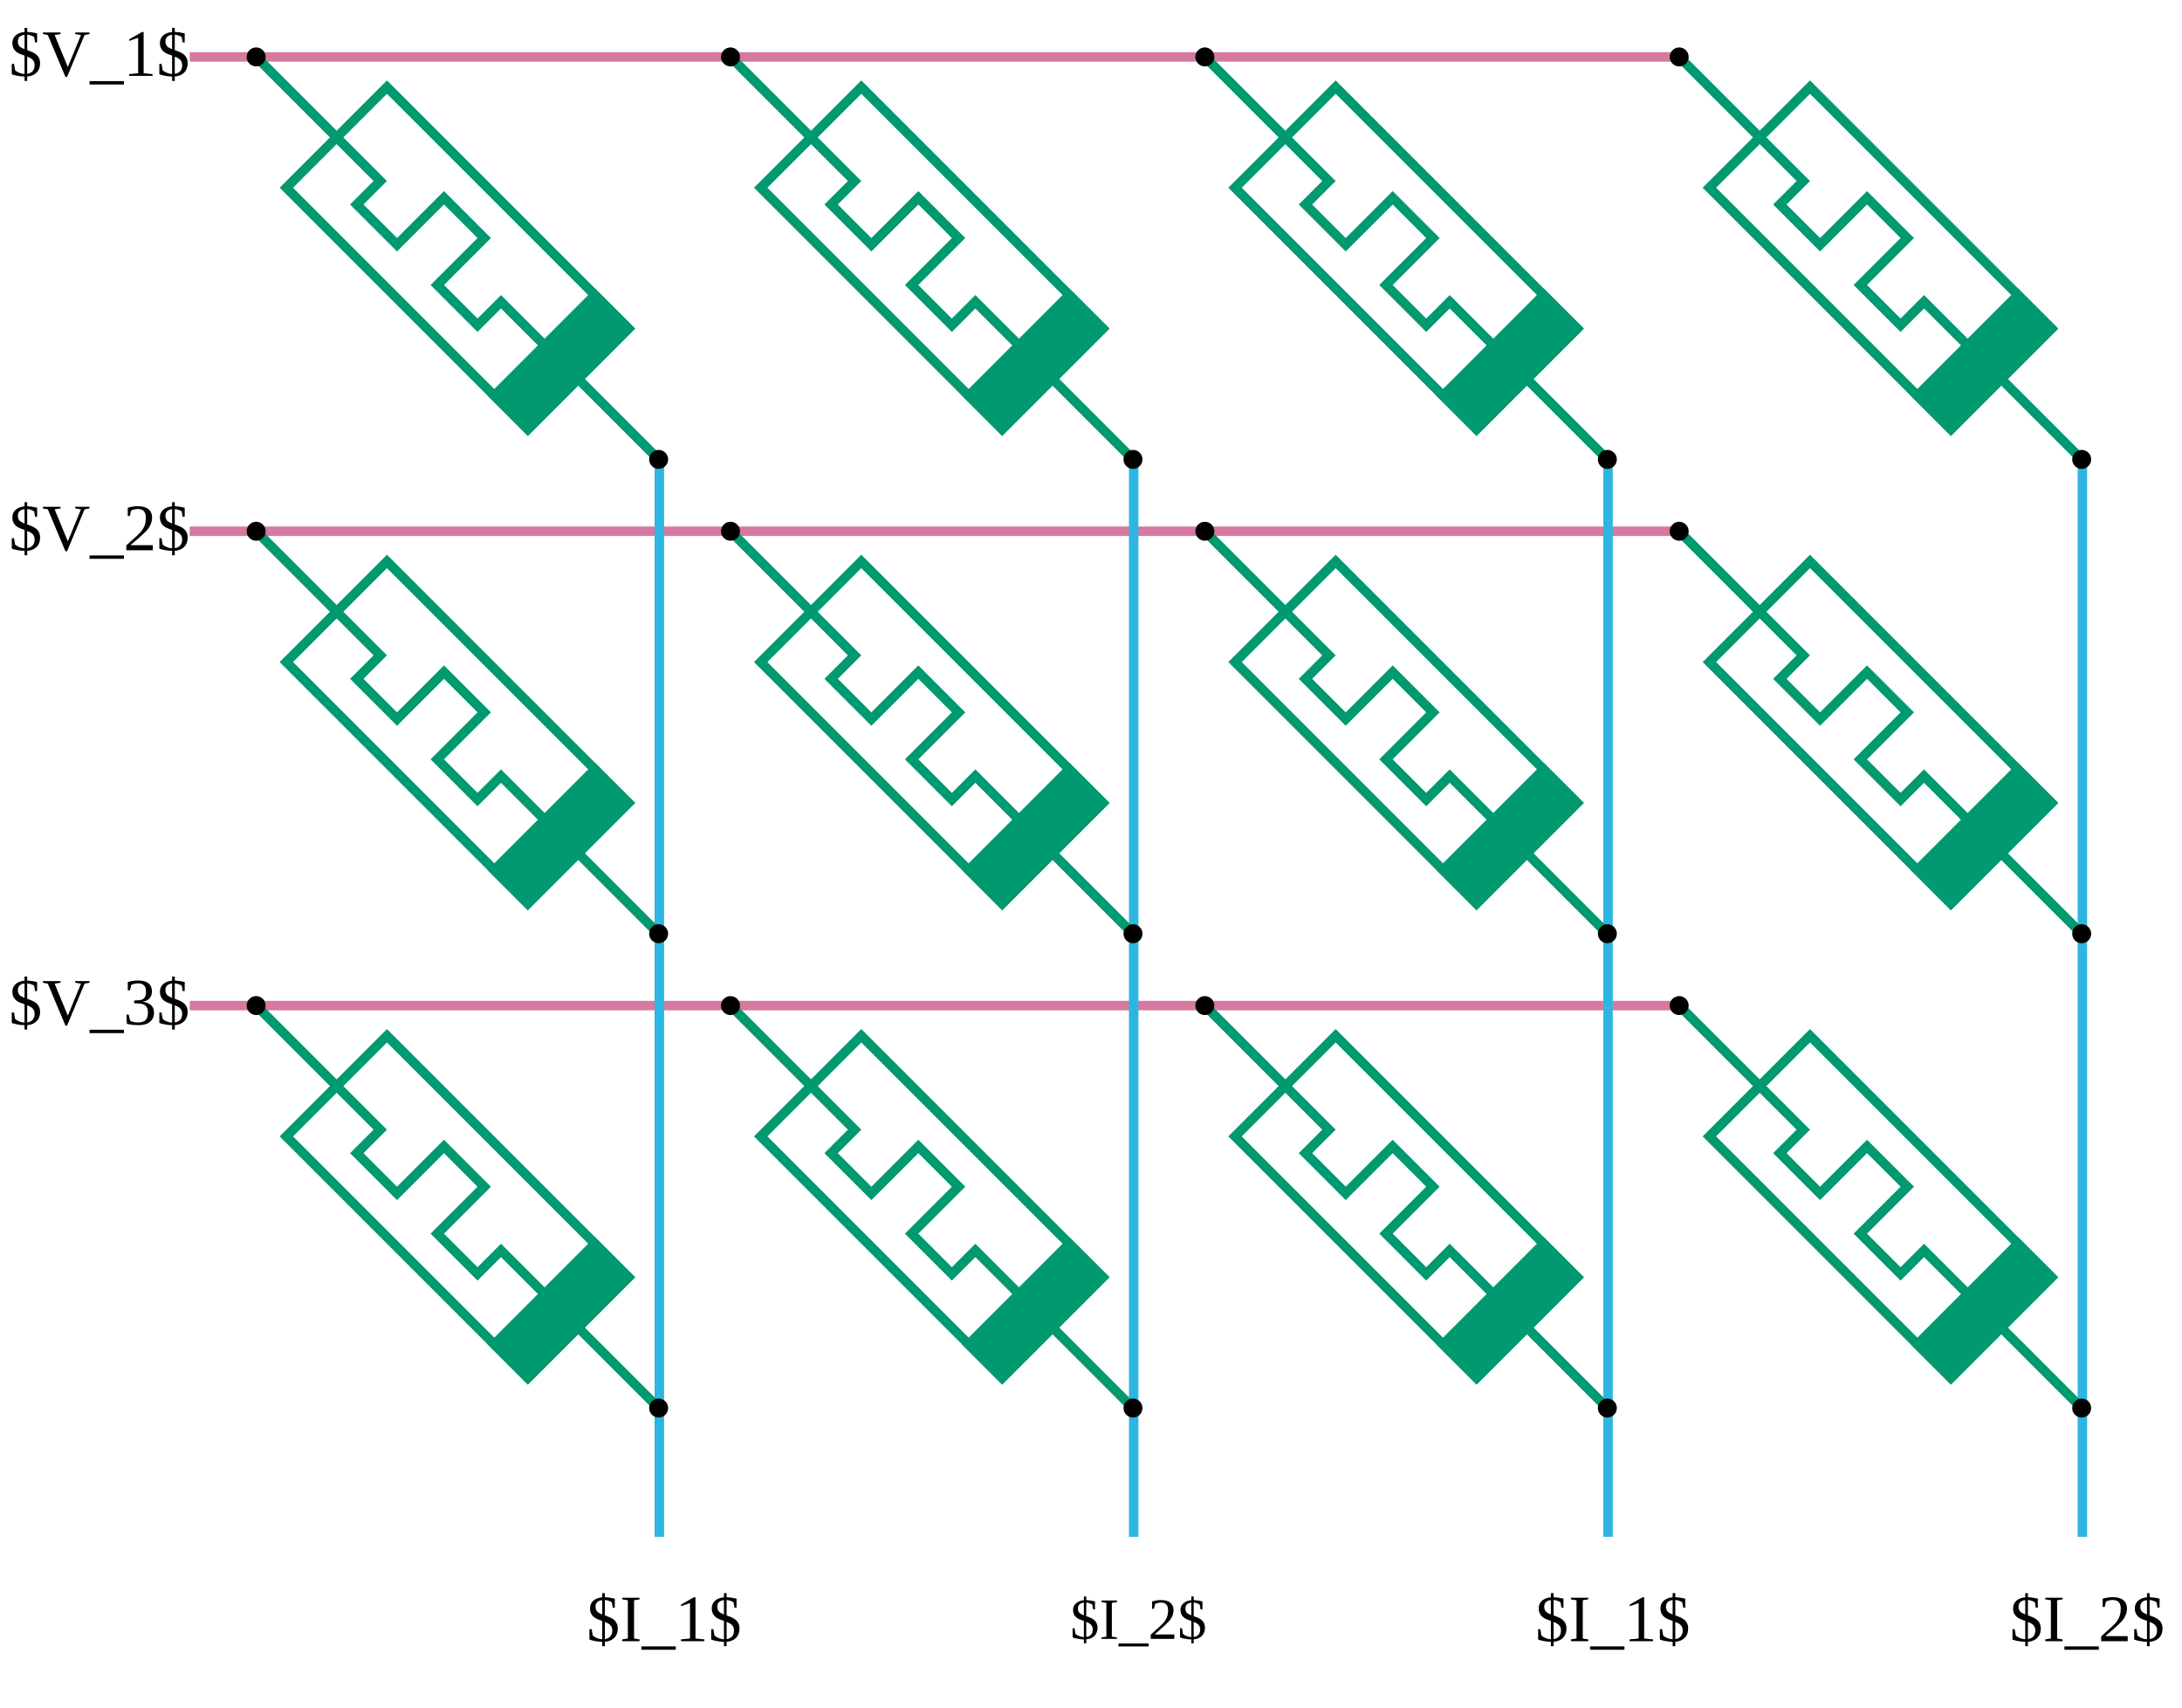
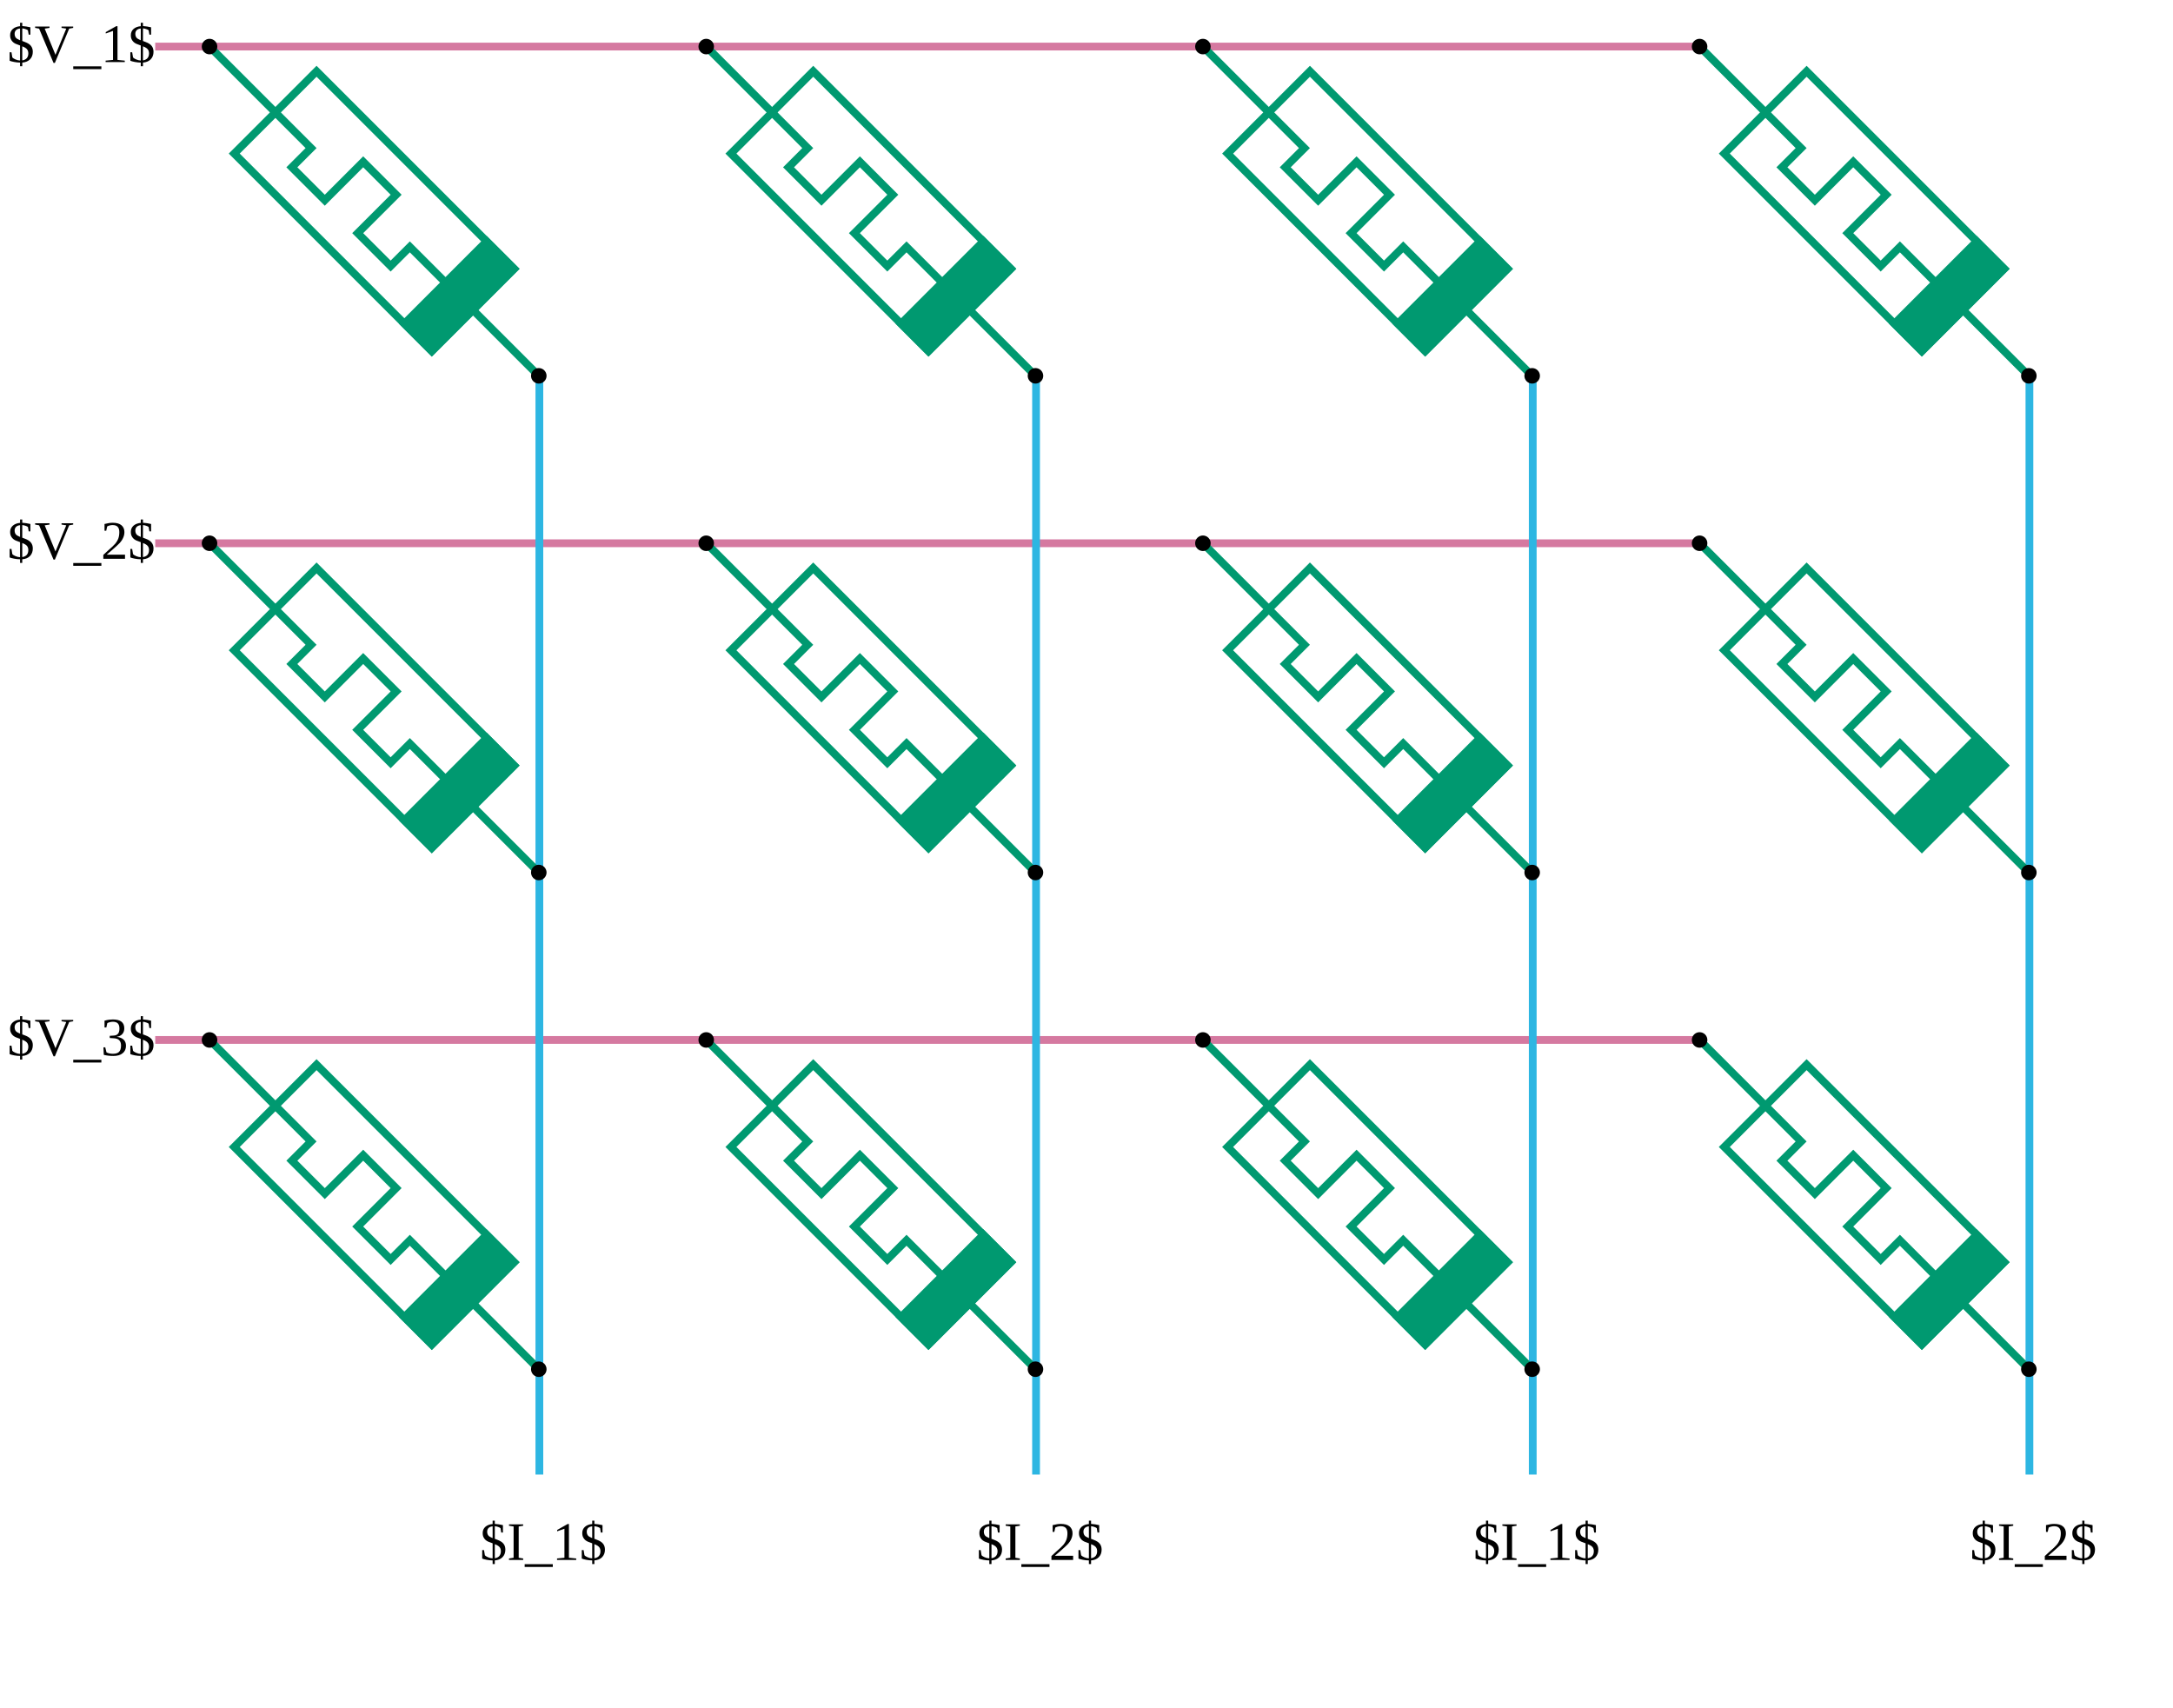
- <svg xmlns="http://www.w3.org/2000/svg" xmlns:xlink="http://www.w3.org/1999/xlink" height="180" version="1.1" viewBox="0 0 230 180" width="230" id="svg708" xml:space="preserve">
+ <svg xmlns="http://www.w3.org/2000/svg" xmlns:xlink="http://www.w3.org/1999/xlink" height="220" version="1.1" viewBox="0 0 280 220" width="280" id="svg708" xml:space="preserve">
  <defs id="defs585">
    <symbol id="memristor" width="64" height="16" refY="50%">
      <g id="g27">
        <path d="m 14,8 h 6.5 v 3.5 h 6 v -7 h 6 v 7 h 6 V 8 H 45" id="center" stroke="currentColor" fill="none" />
        <rect stroke="currentColor" fill="currentColor" id="inter" width="5" x="45" y="0.5" height="15" />
        <rect stroke="currentColor" fill="none" id="outer" width="36" height="15" x="14" y="0.5" />
        <line x1="2" x2="14" y1="8" y2="8" stroke="currentColor" id="line25" />
        <line x1="50" x2="62" y1="8" y2="8" stroke="currentColor" id="line26" />
        <circle fill="#000000" id="circle26" class="pin" cx="2" cy="8" r="1" />
        <circle fill="#000000" class="pin" id="circle27" cx="62" cy="8" r="1" />
      </g>
    </symbol>
  </defs>
  <style id="style6" />
  <g id="voltLines" color="#d579a0">
    <text stroke="none" fill="#000000" font-size="7px" x="20" y="8" id="textV1" text-anchor="end">$V_1$</text>
-     <text stroke="none" fill="#000000" font-size="7px" x="20" y="58" id="textV2" text-anchor="end">$V_2$</text>
-     <text stroke="none" fill="#000000" font-size="7px" x="20" y="108" id="textV3" text-anchor="end">$V_3$</text>
-     <line x1="20" y1="6" x2="177" y2="6" stroke="currentColor" id="V1" />
-     <line x1="20" y1="56" x2="177" y2="56" stroke="currentColor" id="V2" />
-     <line x1="20" y1="106" x2="177" y2="106" stroke="currentColor" id="V3" />
+     <text stroke="none" fill="#000000" font-size="7px" x="20" y="72" id="textV2" text-anchor="end">$V_2$</text>
+     <text stroke="none" fill="#000000" font-size="7px" x="20" y="136" id="textV3" text-anchor="end">$V_3$</text>
+     <line x1="20" y1="6" x2="219" y2="6" stroke="currentColor" id="V1" />
+     <line x1="20" y1="70" x2="219" y2="70" stroke="currentColor" id="V2" />
+     <line x1="20" y1="134" x2="219" y2="134" stroke="currentColor" id="V3" />
  </g>
  <g id="currentLines" color="#2db6e2">
-     <line x1="69.5" y1="48" x2="69.5" y2="162" stroke="currentColor" id="I1" />
-     <line x1="119.5" y1="48" x2="119.5" y2="162" stroke="currentColor" id="I2" />
-     <line x1="169.5" y1="48" x2="169.5" y2="162" stroke="currentColor" id="I3" />
-     <line x1="219.5" y1="48" x2="219.5" y2="162" stroke="currentColor" id="I4" />
-     <text stroke="none" fill="#000000" font-size="7px" x="70" id="textI1" text-anchor="middle" y="173">$I_1$</text>
-     <text stroke="none" fill="#000000" font-size="6.177px" x="120.004" id="textI2" text-anchor="middle" y="172.756" style="stroke-width:1">$I_2$</text>
-     <text stroke="none" fill="#000000" font-size="7px" x="170" id="textI3" text-anchor="middle" y="173">$I_1$</text>
-     <text stroke="none" fill="#000000" font-size="7px" x="220" id="textI4" text-anchor="middle" y="173">$I_2$</text>
+     <line x1="69.5" y1="48" x2="69.5" y2="190" stroke="currentColor" id="I1" />
+     <line x1="133.5" y1="48" x2="133.5" y2="190" stroke="currentColor" id="I2" />
+     <line x1="197.5" y1="48" x2="197.5" y2="190" stroke="currentColor" id="I3" />
+     <line x1="261.5" y1="48" x2="261.5" y2="190" stroke="currentColor" id="I4" />
+     <text stroke="none" fill="#000000" font-size="7px" x="70" id="textI1" text-anchor="middle" y="201">$I_1$</text>
+     <text stroke="none" fill="#000000" font-size="7px" x="134" id="textI2" text-anchor="middle" y="201">$I_2$</text>
+     <text stroke="none" fill="#000000" font-size="7px" x="198" id="textI3" text-anchor="middle" y="201">$I_1$</text>
+     <text stroke="none" fill="#000000" font-size="7px" x="262" id="textI4" text-anchor="middle" y="201">$I_2$</text>
  </g>
  <g id="memristors" color="#009970">
    <use xlink:href="#memristor" x="0" y="0" id="1_1" transform="rotate(45,16.91421,37.17767)" />
-     <use xlink:href="#memristor" x="0" y="0" id="1_2" transform="rotate(45,41.91421,97.53301)" />
-     <use xlink:href="#memristor" x="0" y="0" id="1_3" transform="rotate(45,66.91421,157.8884)" />
-     <use xlink:href="#memristor" x="0" y="0" id="1_4" transform="rotate(45,91.91421,218.2437)" />
-     <use xlink:href="#memristor" x="0" y="0" id="2_1" transform="rotate(45,-43.44112,62.17767)" />
-     <use xlink:href="#memristor" x="0" y="0" id="2_2" transform="rotate(45,-18.44112,122.533)" />
-     <use xlink:href="#memristor" x="0" y="0" id="2_3" transform="rotate(45,6.558875,182.8884)" />
-     <use xlink:href="#memristor" x="0" y="0" id="2_4" transform="rotate(45,31.55888,243.2437)" />
-     <use xlink:href="#memristor" x="0" y="0" id="3_1" transform="rotate(45,-103.7965,87.17767)" />
-     <use xlink:href="#memristor" x="0" y="0" id="3_2" transform="rotate(45,-78.79646,147.533)" />
-     <use xlink:href="#memristor" x="0" y="0" id="3_3" transform="rotate(45,-53.79646,207.8884)" />
-     <use xlink:href="#memristor" x="0" y="0" id="3_4" transform="rotate(45,-28.79646,268.2437)" />
+     <use xlink:href="#memristor" x="0" y="0" id="1_2" transform="rotate(45,48.91421,114.4325)" />
+     <use xlink:href="#memristor" x="0" y="0" id="1_3" transform="rotate(45,80.91421,191.6873)" />
+     <use xlink:href="#memristor" x="0" y="0" id="1_4" transform="rotate(45,112.9142,268.9422)" />
+     <use xlink:href="#memristor" x="0" y="0" id="2_1" transform="rotate(45,-60.34062,69.17767)" />
+     <use xlink:href="#memristor" x="0" y="0" id="2_2" transform="rotate(45,-28.34062,146.4325)" />
+     <use xlink:href="#memristor" x="0" y="0" id="2_3" transform="rotate(45,3.659379,223.6873)" />
+     <use xlink:href="#memristor" x="0" y="0" id="2_4" transform="rotate(45,35.65938,300.9422)" />
+     <use xlink:href="#memristor" x="0" y="0" id="3_1" transform="rotate(45,-137.5955,101.1777)" />
+     <use xlink:href="#memristor" x="0" y="0" id="3_2" transform="rotate(45,-105.5955,178.4325)" />
+     <use xlink:href="#memristor" x="0" y="0" id="3_3" transform="rotate(45,-73.59546,255.6873)" />
+     <use xlink:href="#memristor" x="0" y="0" id="3_4" transform="rotate(45,-41.59546,332.9422)" />
  </g>
</svg>
